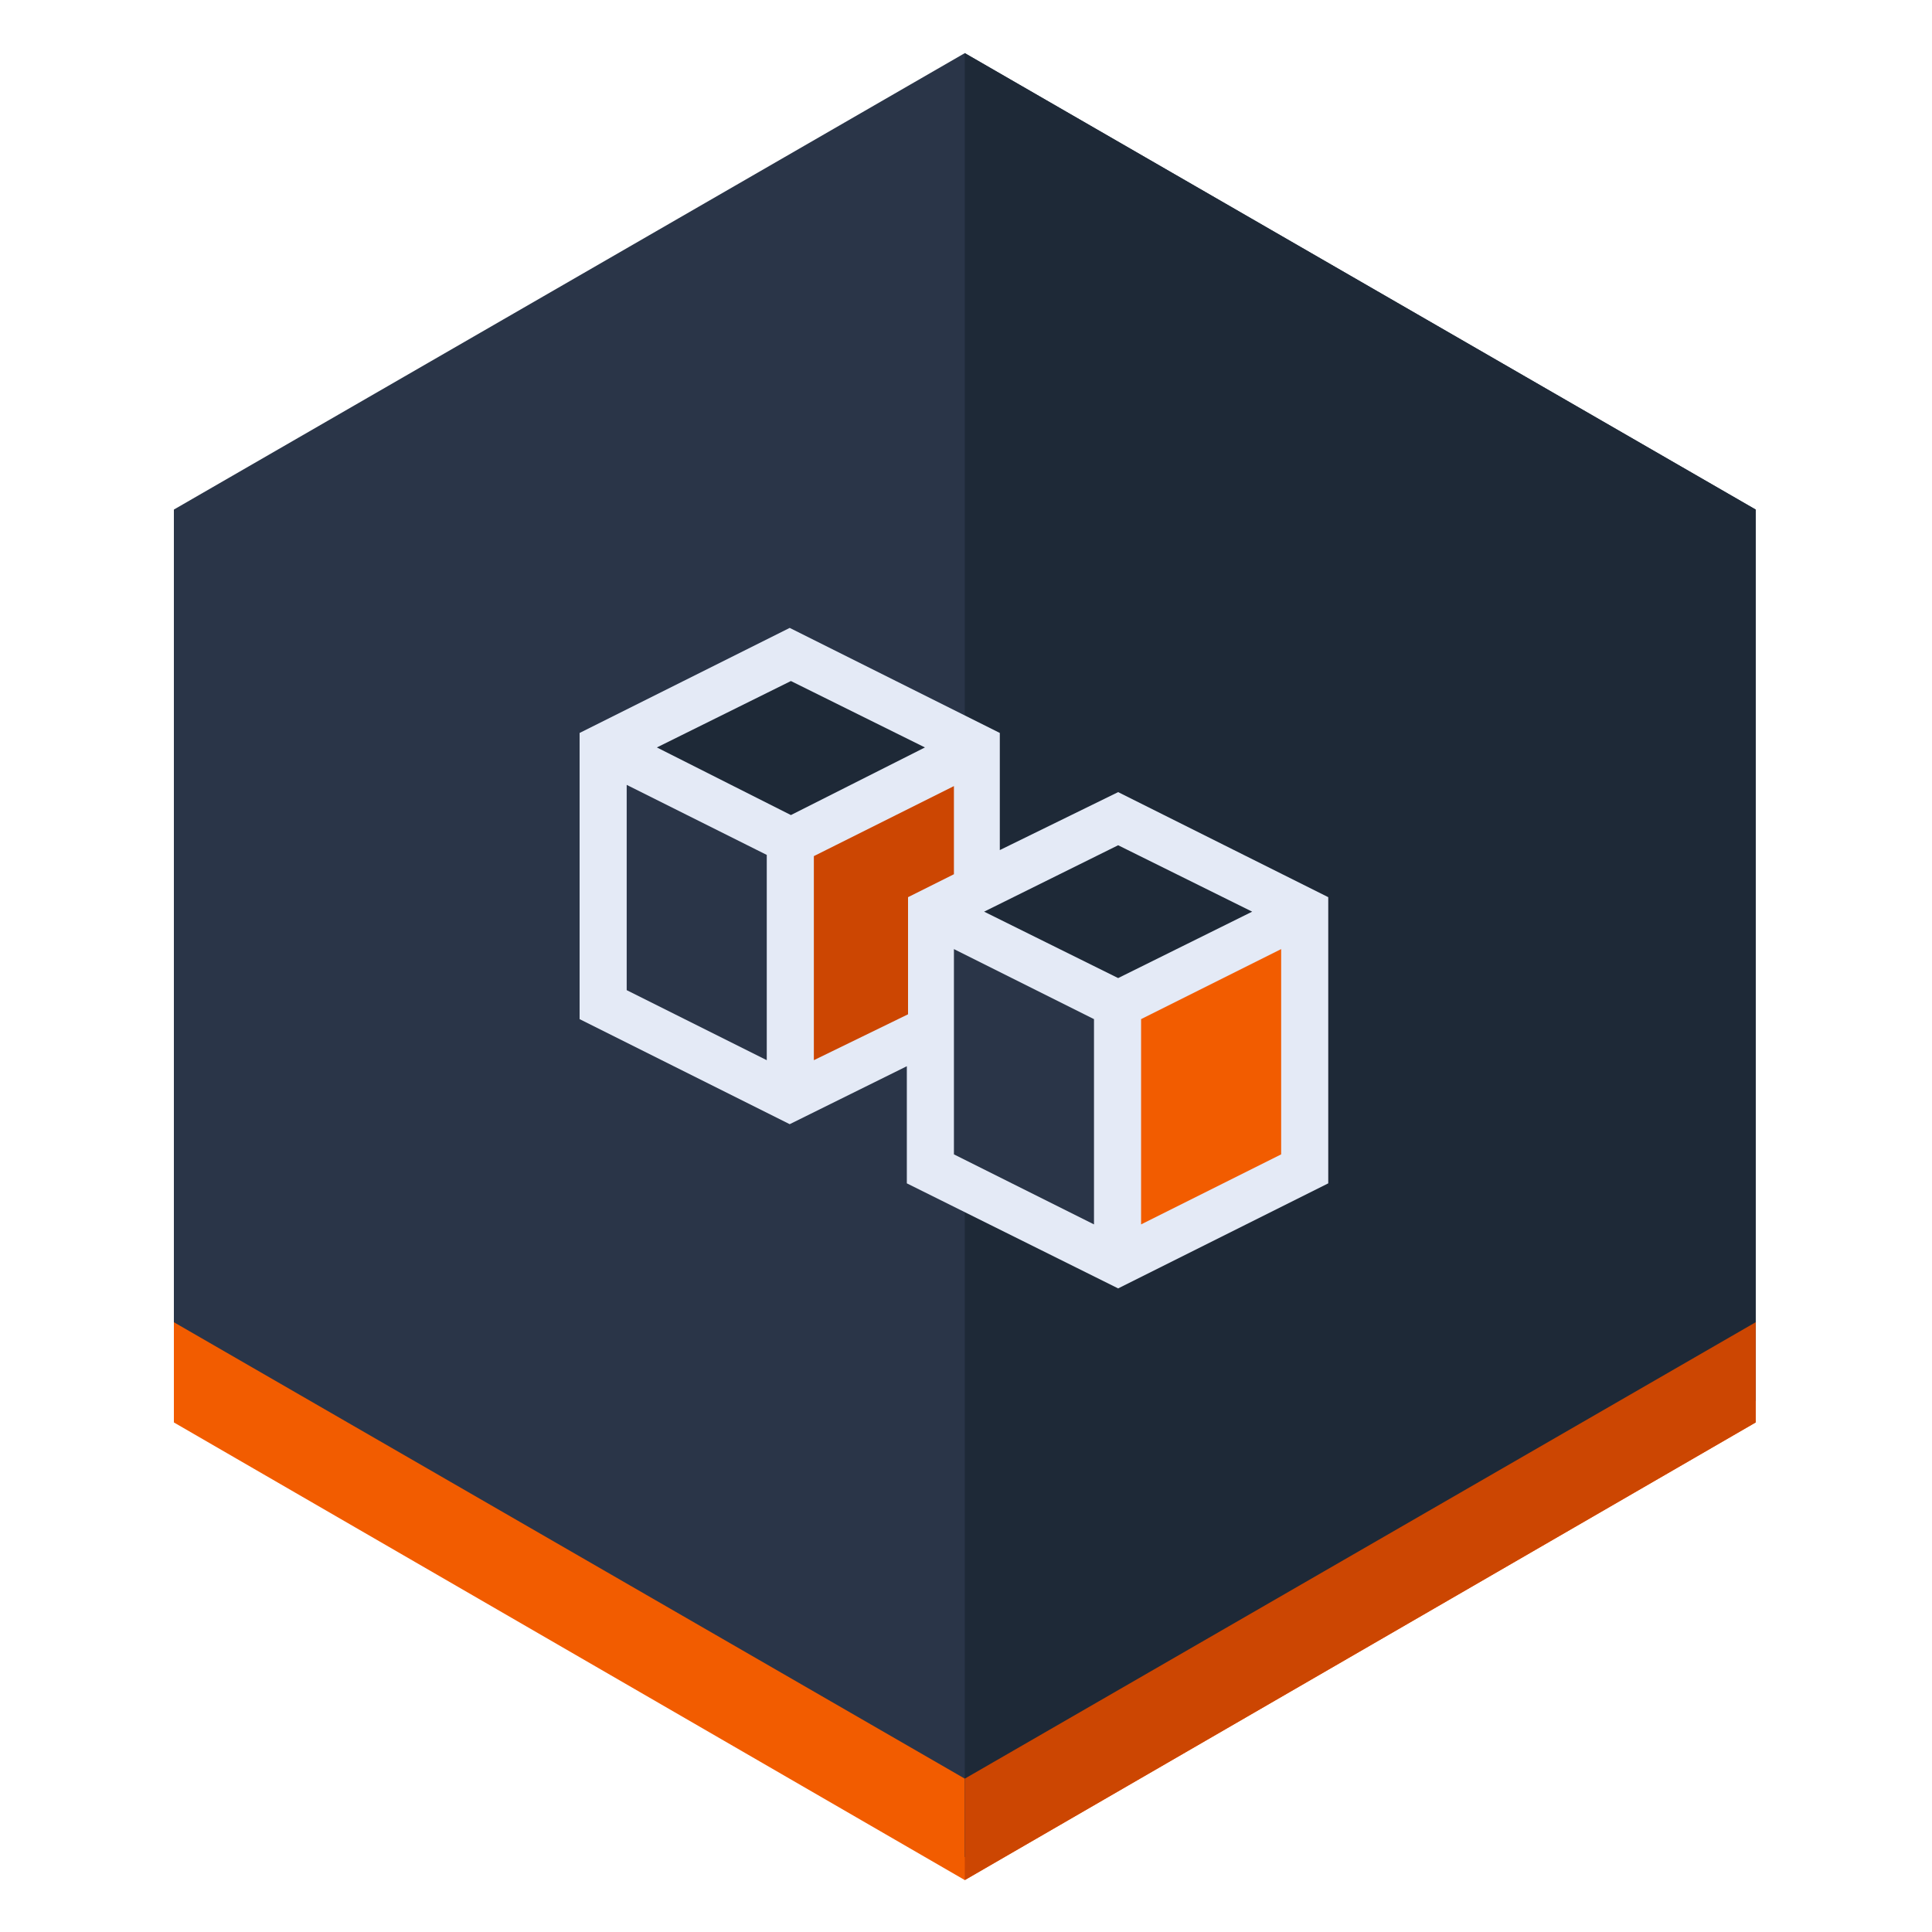
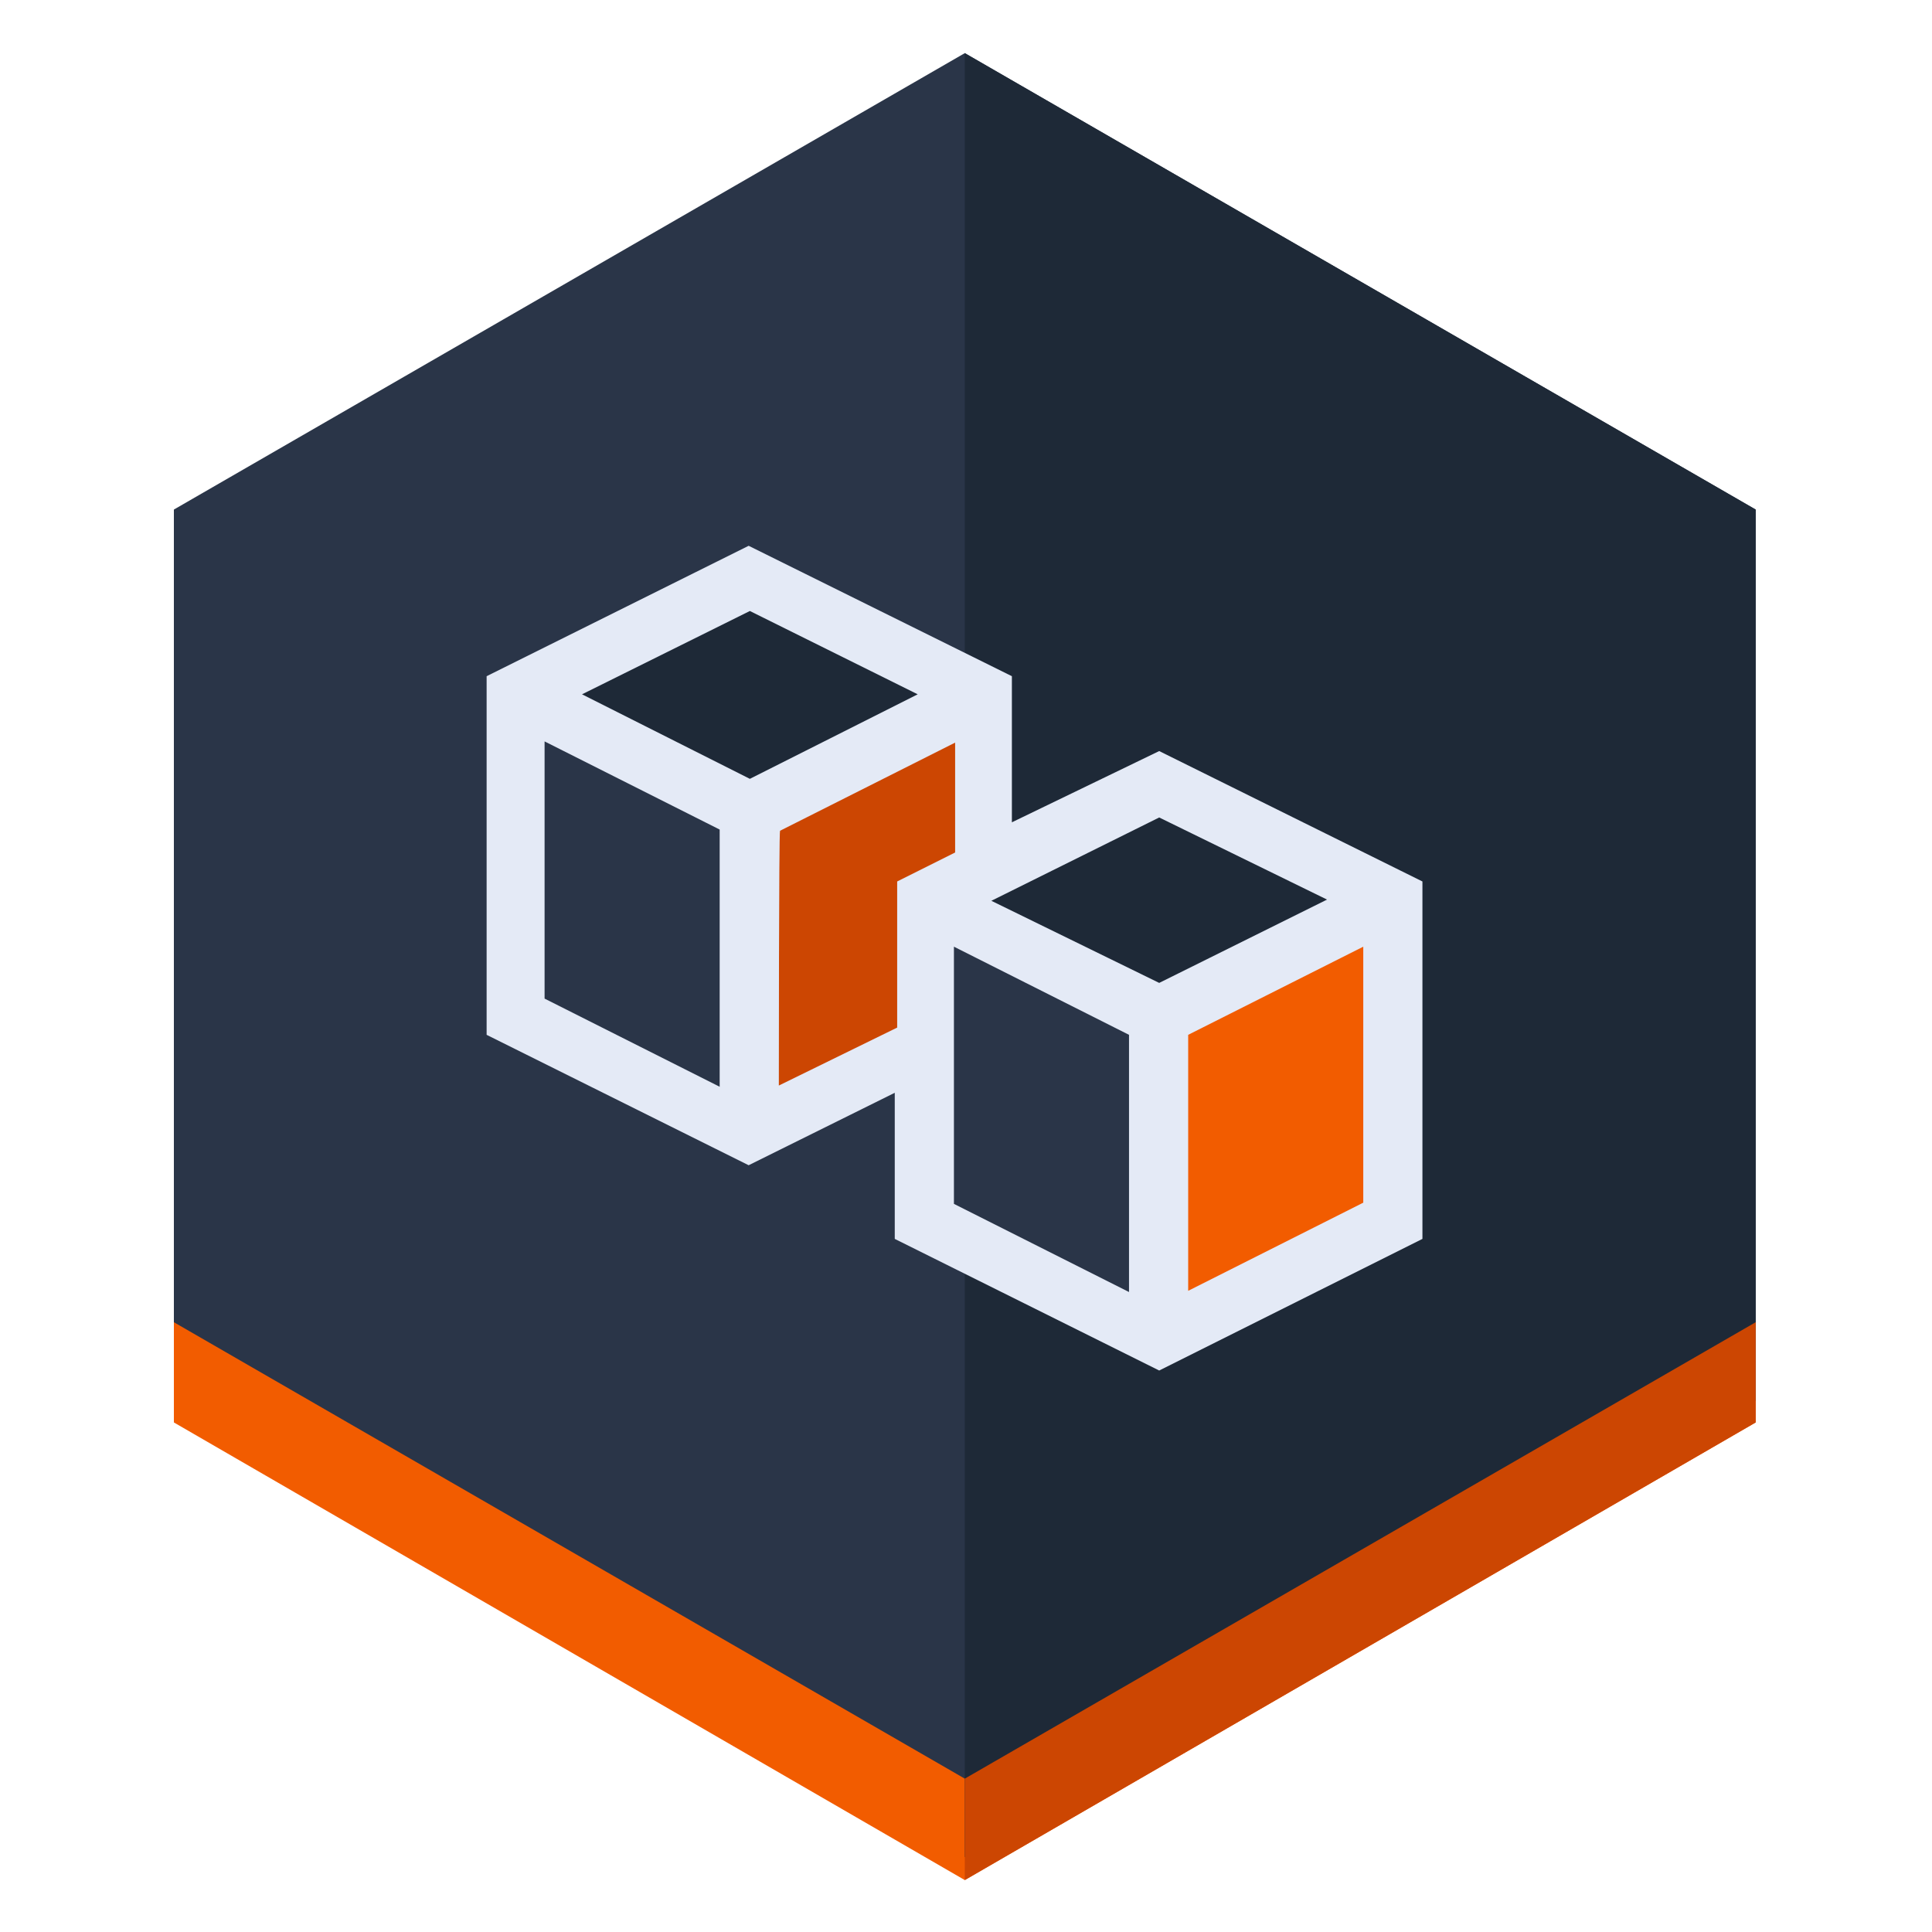
<svg xmlns="http://www.w3.org/2000/svg" version="1.1" id="Layer_1" x="0px" y="0px" viewBox="0 0 160 160" style="enable-background:new 0 0 160 160;" xml:space="preserve">
  <style type="text/css">
	.st0{fill:#2A3548;}
	.st1{fill:#F25C00;}
	.st2{fill:#1E2937;}
	.st3{fill:#CC4602;}
	.st4{fill:#E4EAF6;}
</style>
  <g>
    <polygon class="st0" points="145.4,116 145.4,42.2 79.9,4.4 14.4,42.2 14.4,116 79.9,153.8  " />
    <polygon class="st1" points="14.4,109.5 79.9,147.3 145.4,109.5 145.4,117.8 79.9,155.7 14.4,117.8  " />
    <polygon class="st2" points="145.4,116 145.4,42.2 79.9,4.4 79.9,153.8  " />
    <polygon class="st3" points="145.4,117.8 145.4,109.5 79.9,147.3 79.9,155.7  " />
  </g>
-   <polygon class="st3" points="81,62.5 65.9,69.9 65.9,90.9 77.3,85.6 77,75.9 81.3,73.3 " />
-   <polygon class="st1" points="92.4,83.1 93.1,104.5 108.3,97 107.8,76 " />
-   <polygon class="st2" points="64.2,54.2 50.7,61.7 66.2,69.3 80.8,61.8 " />
-   <polygon class="st0" points="77,75.9 76.7,96.2 92.3,103.8 92.8,84.2 " />
+   <polygon class="st3" points="81.5,58.3 62.6,67.5 62.6,93.8 76.9,87.2 76.5,75 81.9,71.8 " />
+   <polygon class="st1" points="95.8,84 96.6,110.8 115.6,101.4 115,75.2 " />
+   <polygon class="st2" points="60.5,47.9 43.6,57.3 63,66.8 81.3,57.4 " />
+   <polygon class="st0" points="76.5,75 76.1,100.4 95.6,109.9 96.3,85.4 " />
  <g>
-     <path class="st4" d="M92.6,65.6l17.4,8.7v23.7l-17.4,8.7L75.1,98v-9.7l-9.7,4.8L48,84.4l0-23.7L65.4,52l17.4,8.7l0,9.7L92.6,65.6z    M51.9,65l0,17l11.6,5.8v-17L51.9,65z M76.6,61.9l-11.1-5.5l-11.1,5.5l11.1,5.6L76.6,61.9z M67.4,87.8l7.8-3.8v-9.7l3.8-1.9l0-7.3   l-11.6,5.8V87.8z M79,78.6l0,17l11.6,5.8v-17L79,78.6z M103.7,75.5l-11.1-5.5l-11.1,5.5L92.6,81L103.7,75.5z M94.5,101.4l11.6-5.8   V78.6l-11.6,5.8V101.4z" />
+     <path class="st4" d="M96,62.2L117.8,73v29.6L96,113.5l-21.9-10.9V90.5l-12.1,6L40.3,85.7V56L62,45.2L83.8,56v12.1L96,62.2z    M45.1,61.4v21.3l14.5,7.3V68.7L45.1,61.4z M76,57.5l-13.9-6.9l-13.9,6.9l13.9,7L76,57.5z M64.5,89.9l9.8-4.8V73l4.8-2.4v-9.1   l-14.5,7.3C64.5,68.8,64.5,89.9,64.5,89.9z M79,78.4v21.3l14.5,7.3V85.7L79,78.4z M109.9,74.5L96,67.7l-13.9,6.9L96,81.4   L109.9,74.5z M98.4,106.9l14.5-7.3V78.4l-14.5,7.3V106.9z" />
  </g>
</svg>
